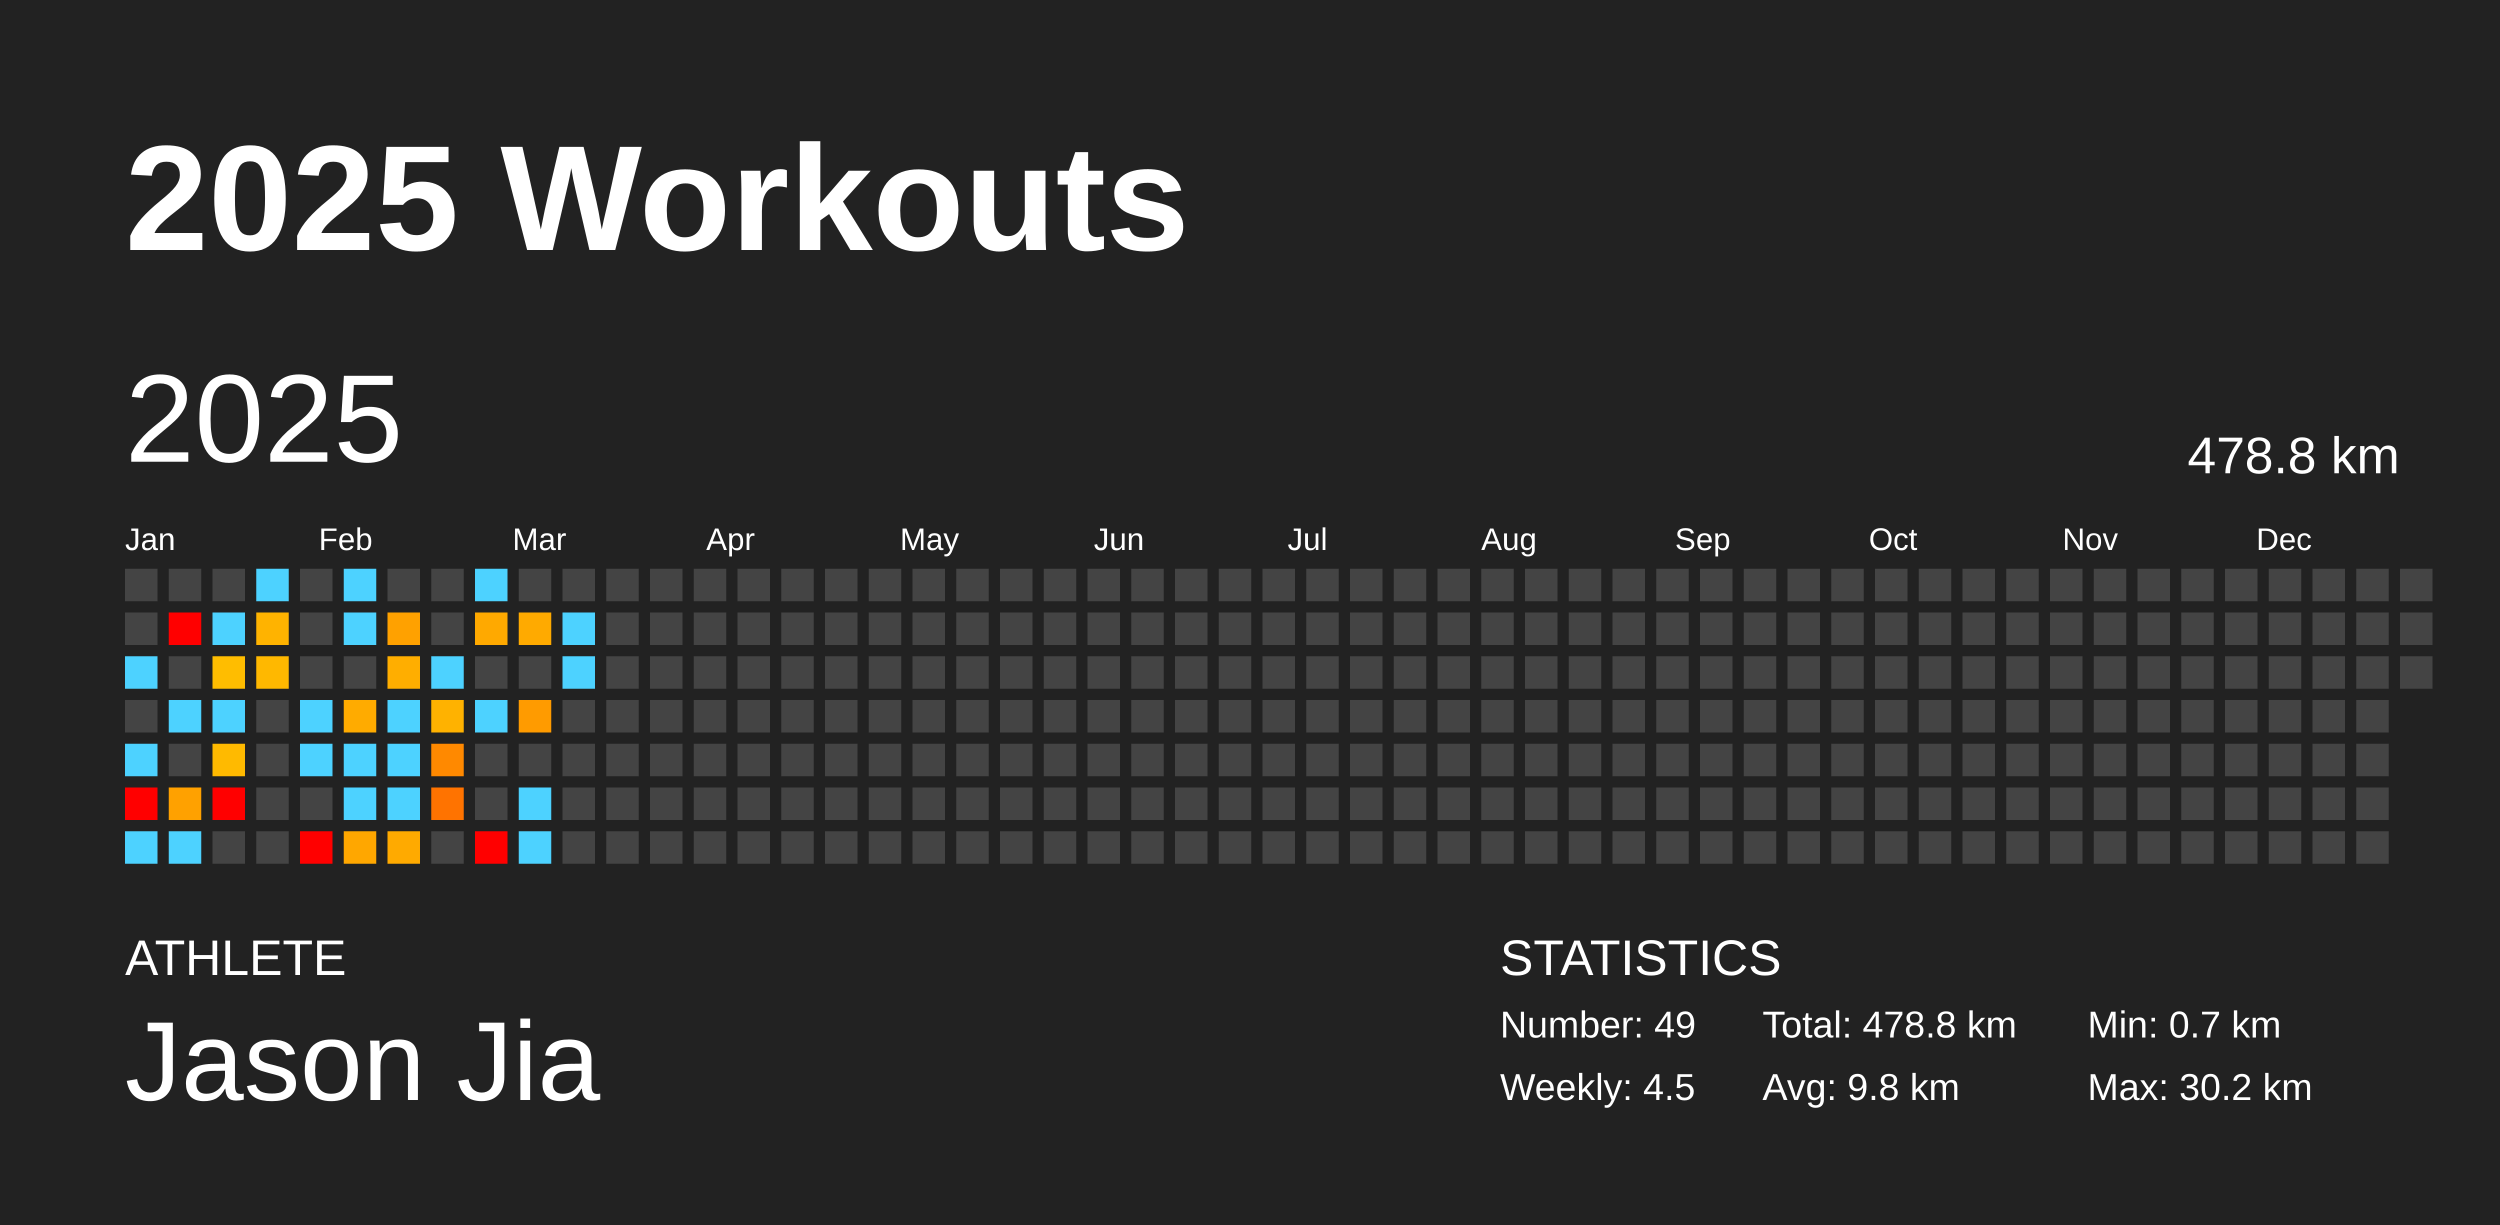
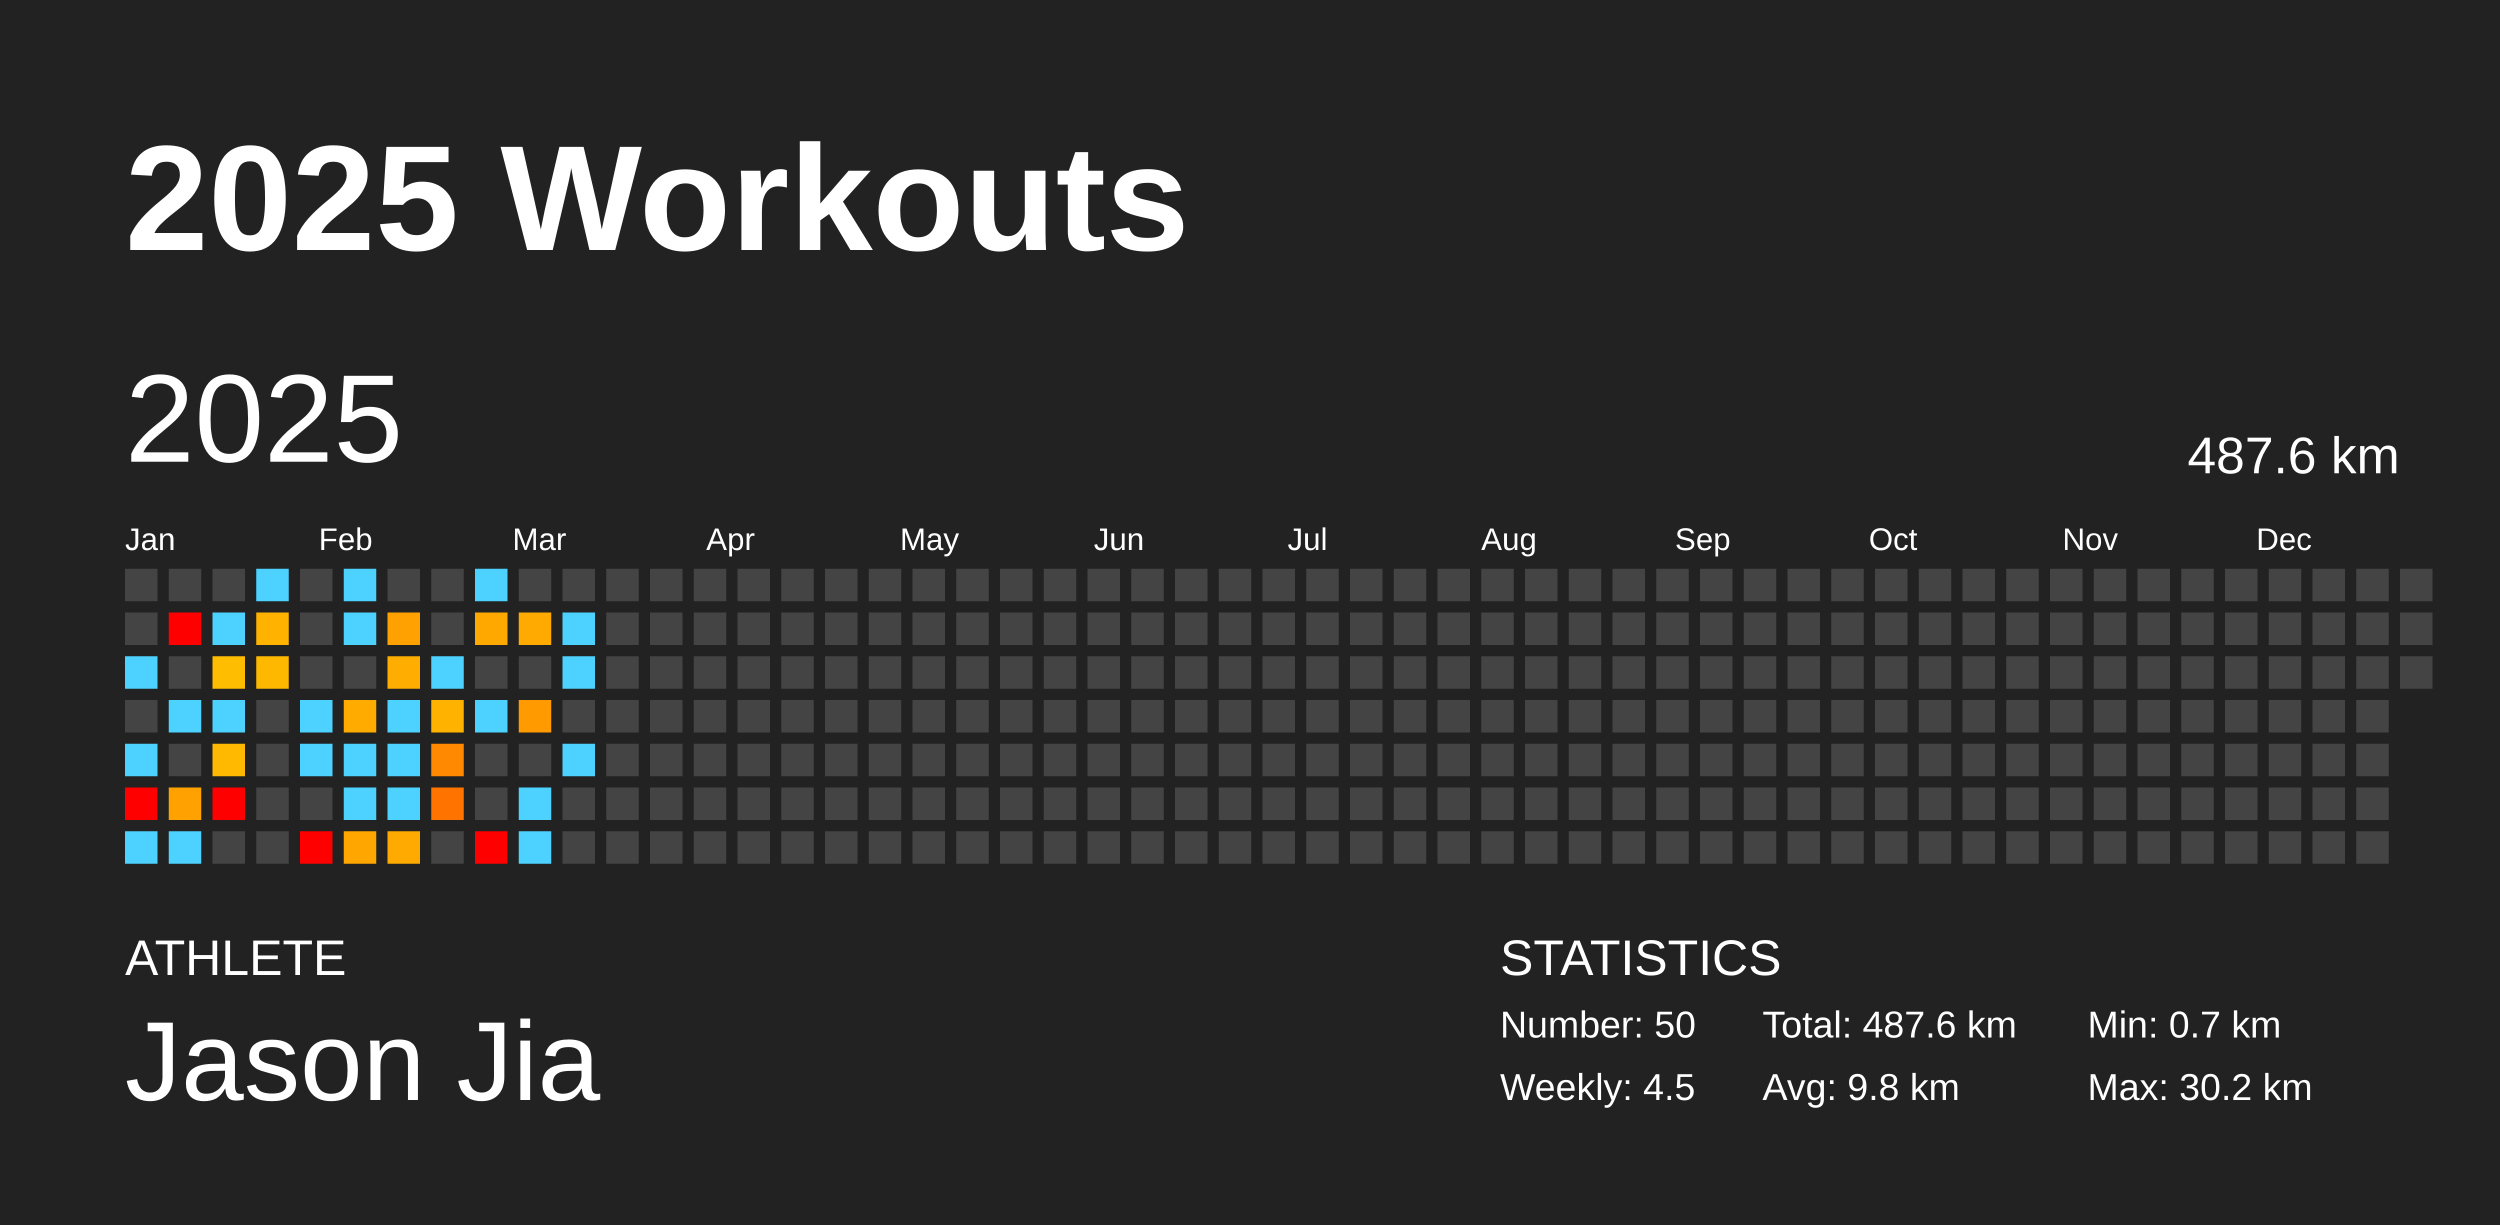
<svg xmlns="http://www.w3.org/2000/svg" baseProfile="full" height="98mm" version="1.1" viewBox="0,0,200,98" width="200mm">
  <defs />
  <rect fill="#222222" height="98" width="200" x="0" y="0" />
  <text fill="#FFFFFF" style="font-size:12px; font-family:Arial; font-weight:bold;" x="10" y="20">2025 Workouts</text>
  <text fill="#FFFFFF" style="font-size:4px; font-family:Arial" x="10" y="78">ATHLETE</text>
  <text fill="#FFFFFF" style="font-size:9px; font-family:Arial" x="10" y="88">Jason Jia</text>
  <text fill="#FFFFFF" style="font-size:4px; font-family:Arial" x="120" y="78">STATISTICS</text>
-   <text fill="#FFFFFF" style="font-size:3px; font-family:Arial" x="120" y="83">Number: 49</text>
+   <text fill="#FFFFFF" style="font-size:3px; font-family:Arial" x="120" y="83">Number: 50</text>
  <text fill="#FFFFFF" style="font-size:3px; font-family:Arial" x="120" y="88">Weekly: 4.5</text>
-   <text fill="#FFFFFF" style="font-size:3px; font-family:Arial" x="141" y="83">Total: 478.8 km</text>
+   <text fill="#FFFFFF" style="font-size:3px; font-family:Arial" x="141" y="83">Total: 487.6 km</text>
  <text fill="#FFFFFF" style="font-size:3px; font-family:Arial" x="141" y="88">Avg: 9.8 km</text>
  <text fill="#FFFFFF" style="font-size:3px; font-family:Arial" x="167" y="83">Min: 0.7 km</text>
  <text fill="#FFFFFF" style="font-size:3px; font-family:Arial" x="167" y="88">Max: 30.2 km</text>
  <text dominant-baseline="hanging" fill="#FFFFFF" style="font-size:10.0px; font-family:Arial;" x="10" y="30">2025</text>
-   <text dominant-baseline="hanging" fill="#FFFFFF" style="font-size:4.125px; font-family:Arial;" x="175" y="35">478.8 km</text>
+   <text dominant-baseline="hanging" fill="#FFFFFF" style="font-size:4.125px; font-family:Arial;" x="175" y="35">487.6 km</text>
  <text fill="#FFFFFF" style="font-size:2.5px; font-family:Arial" x="10.0" y="44">Jan</text>
  <text fill="#FFFFFF" style="font-size:2.5px; font-family:Arial" x="25.5" y="44">Feb</text>
  <text fill="#FFFFFF" style="font-size:2.5px; font-family:Arial" x="41.0" y="44">Mar</text>
  <text fill="#FFFFFF" style="font-size:2.5px; font-family:Arial" x="56.5" y="44">Apr</text>
  <text fill="#FFFFFF" style="font-size:2.5px; font-family:Arial" x="72.0" y="44">May</text>
  <text fill="#FFFFFF" style="font-size:2.5px; font-family:Arial" x="87.5" y="44">Jun</text>
  <text fill="#FFFFFF" style="font-size:2.5px; font-family:Arial" x="103.0" y="44">Jul</text>
  <text fill="#FFFFFF" style="font-size:2.5px; font-family:Arial" x="118.5" y="44">Aug</text>
  <text fill="#FFFFFF" style="font-size:2.5px; font-family:Arial" x="134.0" y="44">Sep</text>
  <text fill="#FFFFFF" style="font-size:2.5px; font-family:Arial" x="149.5" y="44">Oct</text>
  <text fill="#FFFFFF" style="font-size:2.5px; font-family:Arial" x="165.0" y="44">Nov</text>
  <text fill="#FFFFFF" style="font-size:2.5px; font-family:Arial" x="180.5" y="44">Dec</text>
  <rect fill="#444444" height="2.6" width="2.6" x="10.0" y="45.5" />
  <rect fill="#444444" height="2.6" width="2.6" x="10.0" y="49.0" />
  <rect fill="#4dd2ff" height="2.6" width="2.6" x="10.0" y="52.5" />
  <rect fill="#444444" height="2.6" width="2.6" x="10.0" y="56.0" />
  <rect fill="#4dd2ff" height="2.6" width="2.6" x="10.0" y="59.5" />
  <rect fill="red" height="2.6" width="2.6" x="10.0" y="63.0" />
  <rect fill="#4dd2ff" height="2.6" width="2.6" x="10.0" y="66.5" />
  <rect fill="#444444" height="2.6" width="2.6" x="13.5" y="45.5" />
  <rect fill="red" height="2.6" width="2.6" x="13.5" y="49.0" />
  <rect fill="#444444" height="2.6" width="2.6" x="13.5" y="52.5" />
  <rect fill="#4dd2ff" height="2.6" width="2.6" x="13.5" y="56.0" />
  <rect fill="#444444" height="2.6" width="2.6" x="13.5" y="59.5" />
  <rect fill="#ffa100" height="2.6" width="2.6" x="13.5" y="63.0" />
  <rect fill="#4dd2ff" height="2.6" width="2.6" x="13.5" y="66.5" />
  <rect fill="#444444" height="2.6" width="2.6" x="17.0" y="45.5" />
  <rect fill="#4dd2ff" height="2.6" width="2.6" x="17.0" y="49.0" />
  <rect fill="#ffbd00" height="2.6" width="2.6" x="17.0" y="52.5" />
  <rect fill="#4dd2ff" height="2.6" width="2.6" x="17.0" y="56.0" />
  <rect fill="#ffba00" height="2.6" width="2.6" x="17.0" y="59.5" />
  <rect fill="red" height="2.6" width="2.6" x="17.0" y="63.0" />
  <rect fill="#444444" height="2.6" width="2.6" x="17.0" y="66.5" />
  <rect fill="#4dd2ff" height="2.6" width="2.6" x="20.5" y="45.5" />
  <rect fill="#ffb300" height="2.6" width="2.6" x="20.5" y="49.0" />
  <rect fill="#ffb800" height="2.6" width="2.6" x="20.5" y="52.5" />
  <rect fill="#444444" height="2.6" width="2.6" x="20.5" y="56.0" />
  <rect fill="#444444" height="2.6" width="2.6" x="20.5" y="59.5" />
  <rect fill="#444444" height="2.6" width="2.6" x="20.5" y="63.0" />
  <rect fill="#444444" height="2.6" width="2.6" x="20.5" y="66.5" />
  <rect fill="#444444" height="2.6" width="2.6" x="24.0" y="45.5" />
  <rect fill="#444444" height="2.6" width="2.6" x="24.0" y="49.0" />
  <rect fill="#444444" height="2.6" width="2.6" x="24.0" y="52.5" />
  <rect fill="#4dd2ff" height="2.6" width="2.6" x="24.0" y="56.0" />
  <rect fill="#4dd2ff" height="2.6" width="2.6" x="24.0" y="59.5" />
  <rect fill="#444444" height="2.6" width="2.6" x="24.0" y="63.0" />
  <rect fill="red" height="2.6" width="2.6" x="24.0" y="66.5" />
  <rect fill="#4dd2ff" height="2.6" width="2.6" x="27.5" y="45.5" />
  <rect fill="#4dd2ff" height="2.6" width="2.6" x="27.5" y="49.0" />
  <rect fill="#444444" height="2.6" width="2.6" x="27.5" y="52.5" />
  <rect fill="#ffab00" height="2.6" width="2.6" x="27.5" y="56.0" />
  <rect fill="#4dd2ff" height="2.6" width="2.6" x="27.5" y="59.5" />
  <rect fill="#4dd2ff" height="2.6" width="2.6" x="27.5" y="63.0" />
  <rect fill="#ffa700" height="2.6" width="2.6" x="27.5" y="66.5" />
  <rect fill="#444444" height="2.6" width="2.6" x="31.0" y="45.5" />
  <rect fill="#ffa100" height="2.6" width="2.6" x="31.0" y="49.0" />
  <rect fill="#ffae00" height="2.6" width="2.6" x="31.0" y="52.5" />
  <rect fill="#4dd2ff" height="2.6" width="2.6" x="31.0" y="56.0" />
  <rect fill="#4dd2ff" height="2.6" width="2.6" x="31.0" y="59.5" />
  <rect fill="#4dd2ff" height="2.6" width="2.6" x="31.0" y="63.0" />
  <rect fill="#ffaa00" height="2.6" width="2.6" x="31.0" y="66.5" />
  <rect fill="#444444" height="2.6" width="2.6" x="34.5" y="45.5" />
  <rect fill="#444444" height="2.6" width="2.6" x="34.5" y="49.0" />
  <rect fill="#4dd2ff" height="2.6" width="2.6" x="34.5" y="52.5" />
  <rect fill="#ffb200" height="2.6" width="2.6" x="34.5" y="56.0" />
  <rect fill="#ff8900" height="2.6" width="2.6" x="34.5" y="59.5" />
  <rect fill="#ff7300" height="2.6" width="2.6" x="34.5" y="63.0" />
  <rect fill="#444444" height="2.6" width="2.6" x="34.5" y="66.5" />
  <rect fill="#4dd2ff" height="2.6" width="2.6" x="38.0" y="45.5" />
  <rect fill="#ffa900" height="2.6" width="2.6" x="38.0" y="49.0" />
  <rect fill="#444444" height="2.6" width="2.6" x="38.0" y="52.5" />
  <rect fill="#4dd2ff" height="2.6" width="2.6" x="38.0" y="56.0" />
  <rect fill="#444444" height="2.6" width="2.6" x="38.0" y="59.5" />
  <rect fill="#444444" height="2.6" width="2.6" x="38.0" y="63.0" />
  <rect fill="red" height="2.6" width="2.6" x="38.0" y="66.5" />
  <rect fill="#444444" height="2.6" width="2.6" x="41.5" y="45.5" />
  <rect fill="#ffaa00" height="2.6" width="2.6" x="41.5" y="49.0" />
  <rect fill="#444444" height="2.6" width="2.6" x="41.5" y="52.5" />
  <rect fill="#ff9b00" height="2.6" width="2.6" x="41.5" y="56.0" />
  <rect fill="#444444" height="2.6" width="2.6" x="41.5" y="59.5" />
  <rect fill="#4dd2ff" height="2.6" width="2.6" x="41.5" y="63.0" />
  <rect fill="#4dd2ff" height="2.6" width="2.6" x="41.5" y="66.5" />
  <rect fill="#444444" height="2.6" width="2.6" x="45.0" y="45.5" />
  <rect fill="#4dd2ff" height="2.6" width="2.6" x="45.0" y="49.0" />
  <rect fill="#4dd2ff" height="2.6" width="2.6" x="45.0" y="52.5" />
  <rect fill="#444444" height="2.6" width="2.6" x="45.0" y="56.0" />
-   <rect fill="#444444" height="2.6" width="2.6" x="45.0" y="59.5" />
+   <rect fill="#4dd2ff" height="2.6" width="2.6" x="45.0" y="59.5" />
  <rect fill="#444444" height="2.6" width="2.6" x="45.0" y="63.0" />
  <rect fill="#444444" height="2.6" width="2.6" x="45.0" y="66.5" />
  <rect fill="#444444" height="2.6" width="2.6" x="48.5" y="45.5" />
  <rect fill="#444444" height="2.6" width="2.6" x="48.5" y="49.0" />
  <rect fill="#444444" height="2.6" width="2.6" x="48.5" y="52.5" />
  <rect fill="#444444" height="2.6" width="2.6" x="48.5" y="56.0" />
  <rect fill="#444444" height="2.6" width="2.6" x="48.5" y="59.5" />
  <rect fill="#444444" height="2.6" width="2.6" x="48.5" y="63.0" />
  <rect fill="#444444" height="2.6" width="2.6" x="48.5" y="66.5" />
  <rect fill="#444444" height="2.6" width="2.6" x="52.0" y="45.5" />
  <rect fill="#444444" height="2.6" width="2.6" x="52.0" y="49.0" />
  <rect fill="#444444" height="2.6" width="2.6" x="52.0" y="52.5" />
  <rect fill="#444444" height="2.6" width="2.6" x="52.0" y="56.0" />
  <rect fill="#444444" height="2.6" width="2.6" x="52.0" y="59.5" />
  <rect fill="#444444" height="2.6" width="2.6" x="52.0" y="63.0" />
  <rect fill="#444444" height="2.6" width="2.6" x="52.0" y="66.5" />
  <rect fill="#444444" height="2.6" width="2.6" x="55.5" y="45.5" />
  <rect fill="#444444" height="2.6" width="2.6" x="55.5" y="49.0" />
  <rect fill="#444444" height="2.6" width="2.6" x="55.5" y="52.5" />
  <rect fill="#444444" height="2.6" width="2.6" x="55.5" y="56.0" />
  <rect fill="#444444" height="2.6" width="2.6" x="55.5" y="59.5" />
  <rect fill="#444444" height="2.6" width="2.6" x="55.5" y="63.0" />
  <rect fill="#444444" height="2.6" width="2.6" x="55.5" y="66.5" />
  <rect fill="#444444" height="2.6" width="2.6" x="59.0" y="45.5" />
  <rect fill="#444444" height="2.6" width="2.6" x="59.0" y="49.0" />
  <rect fill="#444444" height="2.6" width="2.6" x="59.0" y="52.5" />
  <rect fill="#444444" height="2.6" width="2.6" x="59.0" y="56.0" />
  <rect fill="#444444" height="2.6" width="2.6" x="59.0" y="59.5" />
  <rect fill="#444444" height="2.6" width="2.6" x="59.0" y="63.0" />
  <rect fill="#444444" height="2.6" width="2.6" x="59.0" y="66.5" />
  <rect fill="#444444" height="2.6" width="2.6" x="62.5" y="45.5" />
  <rect fill="#444444" height="2.6" width="2.6" x="62.5" y="49.0" />
  <rect fill="#444444" height="2.6" width="2.6" x="62.5" y="52.5" />
  <rect fill="#444444" height="2.6" width="2.6" x="62.5" y="56.0" />
  <rect fill="#444444" height="2.6" width="2.6" x="62.5" y="59.5" />
  <rect fill="#444444" height="2.6" width="2.6" x="62.5" y="63.0" />
  <rect fill="#444444" height="2.6" width="2.6" x="62.5" y="66.5" />
  <rect fill="#444444" height="2.6" width="2.6" x="66.0" y="45.5" />
  <rect fill="#444444" height="2.6" width="2.6" x="66.0" y="49.0" />
  <rect fill="#444444" height="2.6" width="2.6" x="66.0" y="52.5" />
  <rect fill="#444444" height="2.6" width="2.6" x="66.0" y="56.0" />
  <rect fill="#444444" height="2.6" width="2.6" x="66.0" y="59.5" />
  <rect fill="#444444" height="2.6" width="2.6" x="66.0" y="63.0" />
  <rect fill="#444444" height="2.6" width="2.6" x="66.0" y="66.5" />
  <rect fill="#444444" height="2.6" width="2.6" x="69.5" y="45.5" />
  <rect fill="#444444" height="2.6" width="2.6" x="69.5" y="49.0" />
  <rect fill="#444444" height="2.6" width="2.6" x="69.5" y="52.5" />
  <rect fill="#444444" height="2.6" width="2.6" x="69.5" y="56.0" />
  <rect fill="#444444" height="2.6" width="2.6" x="69.5" y="59.5" />
  <rect fill="#444444" height="2.6" width="2.6" x="69.5" y="63.0" />
  <rect fill="#444444" height="2.6" width="2.6" x="69.5" y="66.5" />
  <rect fill="#444444" height="2.6" width="2.6" x="73.0" y="45.5" />
  <rect fill="#444444" height="2.6" width="2.6" x="73.0" y="49.0" />
  <rect fill="#444444" height="2.6" width="2.6" x="73.0" y="52.5" />
  <rect fill="#444444" height="2.6" width="2.6" x="73.0" y="56.0" />
  <rect fill="#444444" height="2.6" width="2.6" x="73.0" y="59.5" />
  <rect fill="#444444" height="2.6" width="2.6" x="73.0" y="63.0" />
  <rect fill="#444444" height="2.6" width="2.6" x="73.0" y="66.5" />
  <rect fill="#444444" height="2.6" width="2.6" x="76.5" y="45.5" />
  <rect fill="#444444" height="2.6" width="2.6" x="76.5" y="49.0" />
  <rect fill="#444444" height="2.6" width="2.6" x="76.5" y="52.5" />
  <rect fill="#444444" height="2.6" width="2.6" x="76.5" y="56.0" />
  <rect fill="#444444" height="2.6" width="2.6" x="76.5" y="59.5" />
  <rect fill="#444444" height="2.6" width="2.6" x="76.5" y="63.0" />
  <rect fill="#444444" height="2.6" width="2.6" x="76.5" y="66.5" />
  <rect fill="#444444" height="2.6" width="2.6" x="80.0" y="45.5" />
  <rect fill="#444444" height="2.6" width="2.6" x="80.0" y="49.0" />
  <rect fill="#444444" height="2.6" width="2.6" x="80.0" y="52.5" />
  <rect fill="#444444" height="2.6" width="2.6" x="80.0" y="56.0" />
  <rect fill="#444444" height="2.6" width="2.6" x="80.0" y="59.5" />
  <rect fill="#444444" height="2.6" width="2.6" x="80.0" y="63.0" />
  <rect fill="#444444" height="2.6" width="2.6" x="80.0" y="66.5" />
  <rect fill="#444444" height="2.6" width="2.6" x="83.5" y="45.5" />
  <rect fill="#444444" height="2.6" width="2.6" x="83.5" y="49.0" />
  <rect fill="#444444" height="2.6" width="2.6" x="83.5" y="52.5" />
  <rect fill="#444444" height="2.6" width="2.6" x="83.5" y="56.0" />
  <rect fill="#444444" height="2.6" width="2.6" x="83.5" y="59.5" />
  <rect fill="#444444" height="2.6" width="2.6" x="83.5" y="63.0" />
  <rect fill="#444444" height="2.6" width="2.6" x="83.5" y="66.5" />
  <rect fill="#444444" height="2.6" width="2.6" x="87.0" y="45.5" />
  <rect fill="#444444" height="2.6" width="2.6" x="87.0" y="49.0" />
  <rect fill="#444444" height="2.6" width="2.6" x="87.0" y="52.5" />
  <rect fill="#444444" height="2.6" width="2.6" x="87.0" y="56.0" />
  <rect fill="#444444" height="2.6" width="2.6" x="87.0" y="59.5" />
  <rect fill="#444444" height="2.6" width="2.6" x="87.0" y="63.0" />
  <rect fill="#444444" height="2.6" width="2.6" x="87.0" y="66.5" />
  <rect fill="#444444" height="2.6" width="2.6" x="90.5" y="45.5" />
  <rect fill="#444444" height="2.6" width="2.6" x="90.5" y="49.0" />
  <rect fill="#444444" height="2.6" width="2.6" x="90.5" y="52.5" />
  <rect fill="#444444" height="2.6" width="2.6" x="90.5" y="56.0" />
  <rect fill="#444444" height="2.6" width="2.6" x="90.5" y="59.5" />
  <rect fill="#444444" height="2.6" width="2.6" x="90.5" y="63.0" />
  <rect fill="#444444" height="2.6" width="2.6" x="90.5" y="66.5" />
  <rect fill="#444444" height="2.6" width="2.6" x="94.0" y="45.5" />
  <rect fill="#444444" height="2.6" width="2.6" x="94.0" y="49.0" />
  <rect fill="#444444" height="2.6" width="2.6" x="94.0" y="52.5" />
  <rect fill="#444444" height="2.6" width="2.6" x="94.0" y="56.0" />
  <rect fill="#444444" height="2.6" width="2.6" x="94.0" y="59.5" />
  <rect fill="#444444" height="2.6" width="2.6" x="94.0" y="63.0" />
  <rect fill="#444444" height="2.6" width="2.6" x="94.0" y="66.5" />
  <rect fill="#444444" height="2.6" width="2.6" x="97.5" y="45.5" />
  <rect fill="#444444" height="2.6" width="2.6" x="97.5" y="49.0" />
  <rect fill="#444444" height="2.6" width="2.6" x="97.5" y="52.5" />
  <rect fill="#444444" height="2.6" width="2.6" x="97.5" y="56.0" />
  <rect fill="#444444" height="2.6" width="2.6" x="97.5" y="59.5" />
  <rect fill="#444444" height="2.6" width="2.6" x="97.5" y="63.0" />
  <rect fill="#444444" height="2.6" width="2.6" x="97.5" y="66.5" />
  <rect fill="#444444" height="2.6" width="2.6" x="101.0" y="45.5" />
  <rect fill="#444444" height="2.6" width="2.6" x="101.0" y="49.0" />
  <rect fill="#444444" height="2.6" width="2.6" x="101.0" y="52.5" />
  <rect fill="#444444" height="2.6" width="2.6" x="101.0" y="56.0" />
  <rect fill="#444444" height="2.6" width="2.6" x="101.0" y="59.5" />
  <rect fill="#444444" height="2.6" width="2.6" x="101.0" y="63.0" />
  <rect fill="#444444" height="2.6" width="2.6" x="101.0" y="66.5" />
  <rect fill="#444444" height="2.6" width="2.6" x="104.5" y="45.5" />
  <rect fill="#444444" height="2.6" width="2.6" x="104.5" y="49.0" />
  <rect fill="#444444" height="2.6" width="2.6" x="104.5" y="52.5" />
  <rect fill="#444444" height="2.6" width="2.6" x="104.5" y="56.0" />
  <rect fill="#444444" height="2.6" width="2.6" x="104.5" y="59.5" />
  <rect fill="#444444" height="2.6" width="2.6" x="104.5" y="63.0" />
  <rect fill="#444444" height="2.6" width="2.6" x="104.5" y="66.5" />
  <rect fill="#444444" height="2.6" width="2.6" x="108.0" y="45.5" />
  <rect fill="#444444" height="2.6" width="2.6" x="108.0" y="49.0" />
  <rect fill="#444444" height="2.6" width="2.6" x="108.0" y="52.5" />
  <rect fill="#444444" height="2.6" width="2.6" x="108.0" y="56.0" />
  <rect fill="#444444" height="2.6" width="2.6" x="108.0" y="59.5" />
  <rect fill="#444444" height="2.6" width="2.6" x="108.0" y="63.0" />
  <rect fill="#444444" height="2.6" width="2.6" x="108.0" y="66.5" />
  <rect fill="#444444" height="2.6" width="2.6" x="111.5" y="45.5" />
  <rect fill="#444444" height="2.6" width="2.6" x="111.5" y="49.0" />
  <rect fill="#444444" height="2.6" width="2.6" x="111.5" y="52.5" />
  <rect fill="#444444" height="2.6" width="2.6" x="111.5" y="56.0" />
  <rect fill="#444444" height="2.6" width="2.6" x="111.5" y="59.5" />
  <rect fill="#444444" height="2.6" width="2.6" x="111.5" y="63.0" />
  <rect fill="#444444" height="2.6" width="2.6" x="111.5" y="66.5" />
  <rect fill="#444444" height="2.6" width="2.6" x="115.0" y="45.5" />
  <rect fill="#444444" height="2.6" width="2.6" x="115.0" y="49.0" />
  <rect fill="#444444" height="2.6" width="2.6" x="115.0" y="52.5" />
  <rect fill="#444444" height="2.6" width="2.6" x="115.0" y="56.0" />
  <rect fill="#444444" height="2.6" width="2.6" x="115.0" y="59.5" />
  <rect fill="#444444" height="2.6" width="2.6" x="115.0" y="63.0" />
  <rect fill="#444444" height="2.6" width="2.6" x="115.0" y="66.5" />
  <rect fill="#444444" height="2.6" width="2.6" x="118.5" y="45.5" />
  <rect fill="#444444" height="2.6" width="2.6" x="118.5" y="49.0" />
  <rect fill="#444444" height="2.6" width="2.6" x="118.5" y="52.5" />
  <rect fill="#444444" height="2.6" width="2.6" x="118.5" y="56.0" />
  <rect fill="#444444" height="2.6" width="2.6" x="118.5" y="59.5" />
  <rect fill="#444444" height="2.6" width="2.6" x="118.5" y="63.0" />
  <rect fill="#444444" height="2.6" width="2.6" x="118.5" y="66.5" />
  <rect fill="#444444" height="2.6" width="2.6" x="122.0" y="45.5" />
  <rect fill="#444444" height="2.6" width="2.6" x="122.0" y="49.0" />
  <rect fill="#444444" height="2.6" width="2.6" x="122.0" y="52.5" />
  <rect fill="#444444" height="2.6" width="2.6" x="122.0" y="56.0" />
  <rect fill="#444444" height="2.6" width="2.6" x="122.0" y="59.5" />
  <rect fill="#444444" height="2.6" width="2.6" x="122.0" y="63.0" />
  <rect fill="#444444" height="2.6" width="2.6" x="122.0" y="66.5" />
  <rect fill="#444444" height="2.6" width="2.6" x="125.5" y="45.5" />
  <rect fill="#444444" height="2.6" width="2.6" x="125.5" y="49.0" />
  <rect fill="#444444" height="2.6" width="2.6" x="125.5" y="52.5" />
  <rect fill="#444444" height="2.6" width="2.6" x="125.5" y="56.0" />
  <rect fill="#444444" height="2.6" width="2.6" x="125.5" y="59.5" />
  <rect fill="#444444" height="2.6" width="2.6" x="125.5" y="63.0" />
  <rect fill="#444444" height="2.6" width="2.6" x="125.5" y="66.5" />
  <rect fill="#444444" height="2.6" width="2.6" x="129.0" y="45.5" />
  <rect fill="#444444" height="2.6" width="2.6" x="129.0" y="49.0" />
  <rect fill="#444444" height="2.6" width="2.6" x="129.0" y="52.5" />
  <rect fill="#444444" height="2.6" width="2.6" x="129.0" y="56.0" />
  <rect fill="#444444" height="2.6" width="2.6" x="129.0" y="59.5" />
  <rect fill="#444444" height="2.6" width="2.6" x="129.0" y="63.0" />
  <rect fill="#444444" height="2.6" width="2.6" x="129.0" y="66.5" />
  <rect fill="#444444" height="2.6" width="2.6" x="132.5" y="45.5" />
  <rect fill="#444444" height="2.6" width="2.6" x="132.5" y="49.0" />
  <rect fill="#444444" height="2.6" width="2.6" x="132.5" y="52.5" />
  <rect fill="#444444" height="2.6" width="2.6" x="132.5" y="56.0" />
  <rect fill="#444444" height="2.6" width="2.6" x="132.5" y="59.5" />
  <rect fill="#444444" height="2.6" width="2.6" x="132.5" y="63.0" />
  <rect fill="#444444" height="2.6" width="2.6" x="132.5" y="66.5" />
  <rect fill="#444444" height="2.6" width="2.6" x="136.0" y="45.5" />
  <rect fill="#444444" height="2.6" width="2.6" x="136.0" y="49.0" />
  <rect fill="#444444" height="2.6" width="2.6" x="136.0" y="52.5" />
  <rect fill="#444444" height="2.6" width="2.6" x="136.0" y="56.0" />
  <rect fill="#444444" height="2.6" width="2.6" x="136.0" y="59.5" />
  <rect fill="#444444" height="2.6" width="2.6" x="136.0" y="63.0" />
  <rect fill="#444444" height="2.6" width="2.6" x="136.0" y="66.5" />
  <rect fill="#444444" height="2.6" width="2.6" x="139.5" y="45.5" />
  <rect fill="#444444" height="2.6" width="2.6" x="139.5" y="49.0" />
  <rect fill="#444444" height="2.6" width="2.6" x="139.5" y="52.5" />
  <rect fill="#444444" height="2.6" width="2.6" x="139.5" y="56.0" />
  <rect fill="#444444" height="2.6" width="2.6" x="139.5" y="59.5" />
  <rect fill="#444444" height="2.6" width="2.6" x="139.5" y="63.0" />
  <rect fill="#444444" height="2.6" width="2.6" x="139.5" y="66.5" />
  <rect fill="#444444" height="2.6" width="2.6" x="143.0" y="45.5" />
  <rect fill="#444444" height="2.6" width="2.6" x="143.0" y="49.0" />
  <rect fill="#444444" height="2.6" width="2.6" x="143.0" y="52.5" />
  <rect fill="#444444" height="2.6" width="2.6" x="143.0" y="56.0" />
  <rect fill="#444444" height="2.6" width="2.6" x="143.0" y="59.5" />
  <rect fill="#444444" height="2.6" width="2.6" x="143.0" y="63.0" />
  <rect fill="#444444" height="2.6" width="2.6" x="143.0" y="66.5" />
  <rect fill="#444444" height="2.6" width="2.6" x="146.5" y="45.5" />
  <rect fill="#444444" height="2.6" width="2.6" x="146.5" y="49.0" />
  <rect fill="#444444" height="2.6" width="2.6" x="146.5" y="52.5" />
  <rect fill="#444444" height="2.6" width="2.6" x="146.5" y="56.0" />
  <rect fill="#444444" height="2.6" width="2.6" x="146.5" y="59.5" />
  <rect fill="#444444" height="2.6" width="2.6" x="146.5" y="63.0" />
  <rect fill="#444444" height="2.6" width="2.6" x="146.5" y="66.5" />
  <rect fill="#444444" height="2.6" width="2.6" x="150.0" y="45.5" />
  <rect fill="#444444" height="2.6" width="2.6" x="150.0" y="49.0" />
  <rect fill="#444444" height="2.6" width="2.6" x="150.0" y="52.5" />
  <rect fill="#444444" height="2.6" width="2.6" x="150.0" y="56.0" />
  <rect fill="#444444" height="2.6" width="2.6" x="150.0" y="59.5" />
  <rect fill="#444444" height="2.6" width="2.6" x="150.0" y="63.0" />
  <rect fill="#444444" height="2.6" width="2.6" x="150.0" y="66.5" />
  <rect fill="#444444" height="2.6" width="2.6" x="153.5" y="45.5" />
  <rect fill="#444444" height="2.6" width="2.6" x="153.5" y="49.0" />
  <rect fill="#444444" height="2.6" width="2.6" x="153.5" y="52.5" />
  <rect fill="#444444" height="2.6" width="2.6" x="153.5" y="56.0" />
  <rect fill="#444444" height="2.6" width="2.6" x="153.5" y="59.5" />
  <rect fill="#444444" height="2.6" width="2.6" x="153.5" y="63.0" />
  <rect fill="#444444" height="2.6" width="2.6" x="153.5" y="66.5" />
  <rect fill="#444444" height="2.6" width="2.6" x="157.0" y="45.5" />
  <rect fill="#444444" height="2.6" width="2.6" x="157.0" y="49.0" />
  <rect fill="#444444" height="2.6" width="2.6" x="157.0" y="52.5" />
  <rect fill="#444444" height="2.6" width="2.6" x="157.0" y="56.0" />
  <rect fill="#444444" height="2.6" width="2.6" x="157.0" y="59.5" />
  <rect fill="#444444" height="2.6" width="2.6" x="157.0" y="63.0" />
  <rect fill="#444444" height="2.6" width="2.6" x="157.0" y="66.5" />
  <rect fill="#444444" height="2.6" width="2.6" x="160.5" y="45.5" />
  <rect fill="#444444" height="2.6" width="2.6" x="160.5" y="49.0" />
  <rect fill="#444444" height="2.6" width="2.6" x="160.5" y="52.5" />
  <rect fill="#444444" height="2.6" width="2.6" x="160.5" y="56.0" />
  <rect fill="#444444" height="2.6" width="2.6" x="160.5" y="59.5" />
  <rect fill="#444444" height="2.6" width="2.6" x="160.5" y="63.0" />
  <rect fill="#444444" height="2.6" width="2.6" x="160.5" y="66.5" />
  <rect fill="#444444" height="2.6" width="2.6" x="164.0" y="45.5" />
  <rect fill="#444444" height="2.6" width="2.6" x="164.0" y="49.0" />
  <rect fill="#444444" height="2.6" width="2.6" x="164.0" y="52.5" />
  <rect fill="#444444" height="2.6" width="2.6" x="164.0" y="56.0" />
  <rect fill="#444444" height="2.6" width="2.6" x="164.0" y="59.5" />
  <rect fill="#444444" height="2.6" width="2.6" x="164.0" y="63.0" />
  <rect fill="#444444" height="2.6" width="2.6" x="164.0" y="66.5" />
  <rect fill="#444444" height="2.6" width="2.6" x="167.5" y="45.5" />
  <rect fill="#444444" height="2.6" width="2.6" x="167.5" y="49.0" />
  <rect fill="#444444" height="2.6" width="2.6" x="167.5" y="52.5" />
  <rect fill="#444444" height="2.6" width="2.6" x="167.5" y="56.0" />
  <rect fill="#444444" height="2.6" width="2.6" x="167.5" y="59.5" />
  <rect fill="#444444" height="2.6" width="2.6" x="167.5" y="63.0" />
  <rect fill="#444444" height="2.6" width="2.6" x="167.5" y="66.5" />
  <rect fill="#444444" height="2.6" width="2.6" x="171.0" y="45.5" />
  <rect fill="#444444" height="2.6" width="2.6" x="171.0" y="49.0" />
  <rect fill="#444444" height="2.6" width="2.6" x="171.0" y="52.5" />
  <rect fill="#444444" height="2.6" width="2.6" x="171.0" y="56.0" />
  <rect fill="#444444" height="2.6" width="2.6" x="171.0" y="59.5" />
  <rect fill="#444444" height="2.6" width="2.6" x="171.0" y="63.0" />
  <rect fill="#444444" height="2.6" width="2.6" x="171.0" y="66.5" />
  <rect fill="#444444" height="2.6" width="2.6" x="174.5" y="45.5" />
  <rect fill="#444444" height="2.6" width="2.6" x="174.5" y="49.0" />
  <rect fill="#444444" height="2.6" width="2.6" x="174.5" y="52.5" />
  <rect fill="#444444" height="2.6" width="2.6" x="174.5" y="56.0" />
  <rect fill="#444444" height="2.6" width="2.6" x="174.5" y="59.5" />
  <rect fill="#444444" height="2.6" width="2.6" x="174.5" y="63.0" />
  <rect fill="#444444" height="2.6" width="2.6" x="174.5" y="66.5" />
  <rect fill="#444444" height="2.6" width="2.6" x="178.0" y="45.5" />
  <rect fill="#444444" height="2.6" width="2.6" x="178.0" y="49.0" />
  <rect fill="#444444" height="2.6" width="2.6" x="178.0" y="52.5" />
  <rect fill="#444444" height="2.6" width="2.6" x="178.0" y="56.0" />
  <rect fill="#444444" height="2.6" width="2.6" x="178.0" y="59.5" />
  <rect fill="#444444" height="2.6" width="2.6" x="178.0" y="63.0" />
  <rect fill="#444444" height="2.6" width="2.6" x="178.0" y="66.5" />
  <rect fill="#444444" height="2.6" width="2.6" x="181.5" y="45.5" />
  <rect fill="#444444" height="2.6" width="2.6" x="181.5" y="49.0" />
  <rect fill="#444444" height="2.6" width="2.6" x="181.5" y="52.5" />
  <rect fill="#444444" height="2.6" width="2.6" x="181.5" y="56.0" />
  <rect fill="#444444" height="2.6" width="2.6" x="181.5" y="59.5" />
  <rect fill="#444444" height="2.6" width="2.6" x="181.5" y="63.0" />
  <rect fill="#444444" height="2.6" width="2.6" x="181.5" y="66.5" />
  <rect fill="#444444" height="2.6" width="2.6" x="185.0" y="45.5" />
  <rect fill="#444444" height="2.6" width="2.6" x="185.0" y="49.0" />
  <rect fill="#444444" height="2.6" width="2.6" x="185.0" y="52.5" />
  <rect fill="#444444" height="2.6" width="2.6" x="185.0" y="56.0" />
  <rect fill="#444444" height="2.6" width="2.6" x="185.0" y="59.5" />
  <rect fill="#444444" height="2.6" width="2.6" x="185.0" y="63.0" />
  <rect fill="#444444" height="2.6" width="2.6" x="185.0" y="66.5" />
  <rect fill="#444444" height="2.6" width="2.6" x="188.5" y="45.5" />
  <rect fill="#444444" height="2.6" width="2.6" x="188.5" y="49.0" />
  <rect fill="#444444" height="2.6" width="2.6" x="188.5" y="52.5" />
  <rect fill="#444444" height="2.6" width="2.6" x="188.5" y="56.0" />
  <rect fill="#444444" height="2.6" width="2.6" x="188.5" y="59.5" />
  <rect fill="#444444" height="2.6" width="2.6" x="188.5" y="63.0" />
  <rect fill="#444444" height="2.6" width="2.6" x="188.5" y="66.5" />
  <rect fill="#444444" height="2.6" width="2.6" x="192.0" y="45.5" />
  <rect fill="#444444" height="2.6" width="2.6" x="192.0" y="49.0" />
  <rect fill="#444444" height="2.6" width="2.6" x="192.0" y="52.5" />
</svg>
